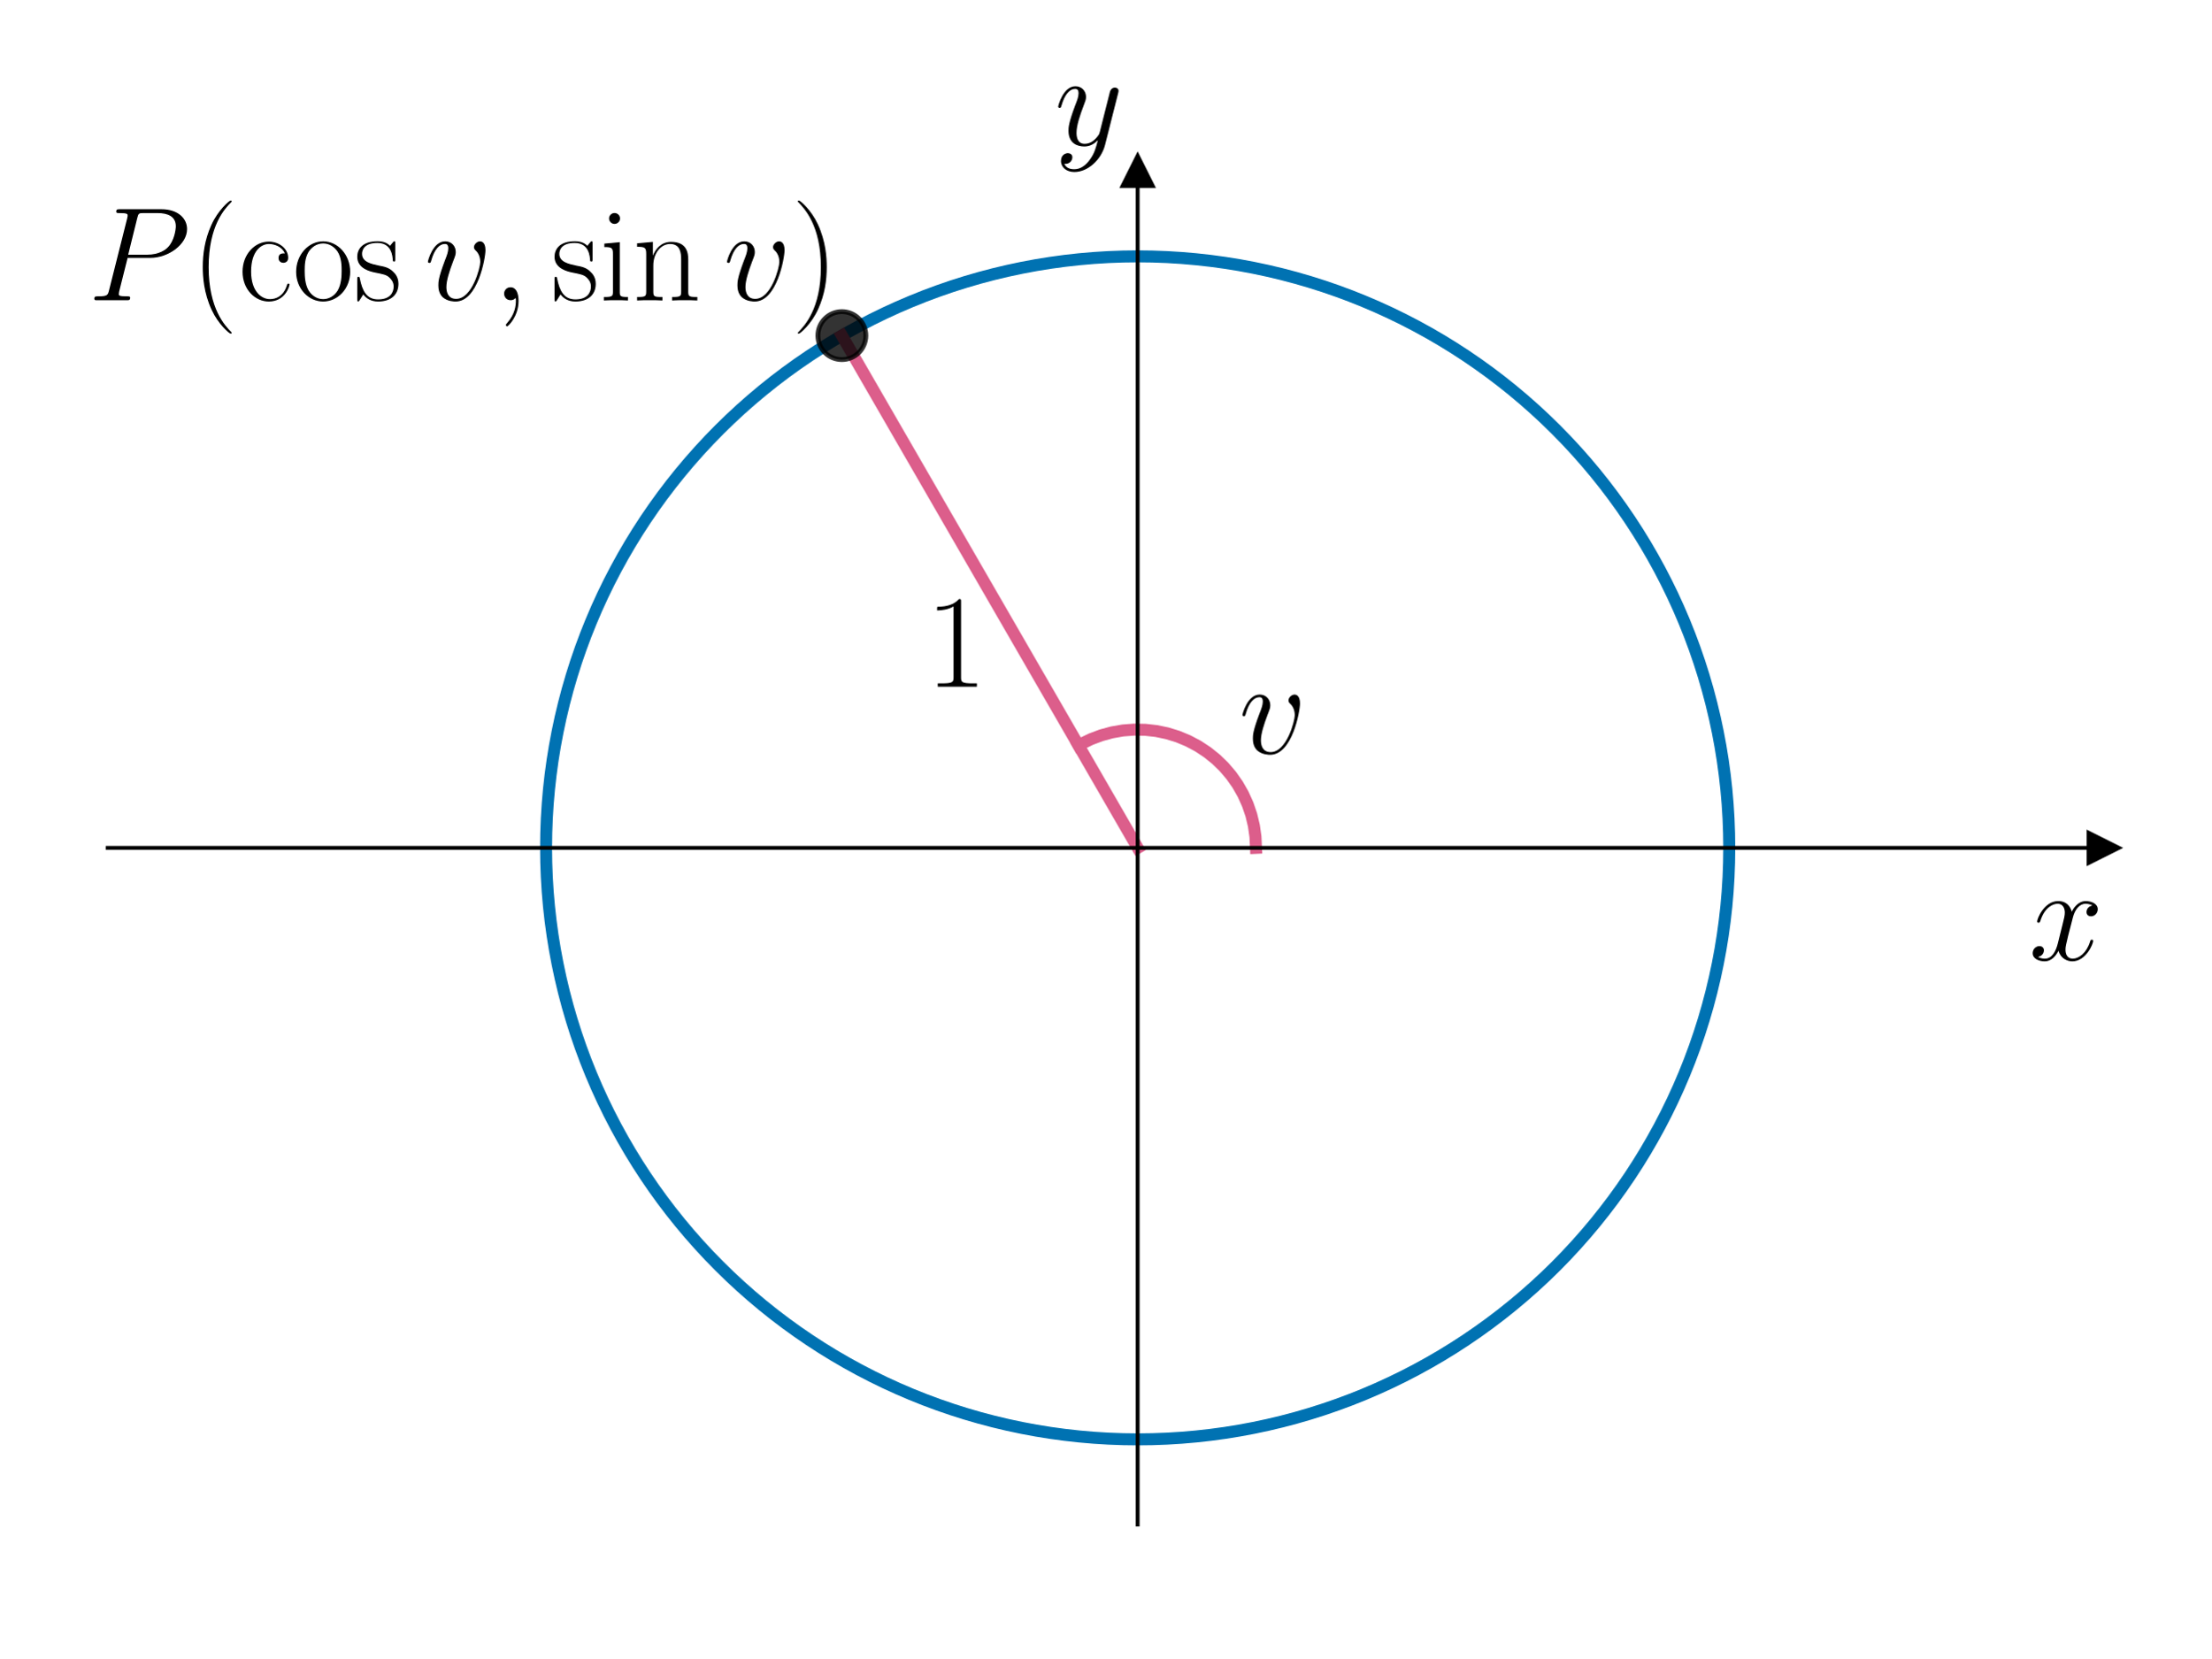
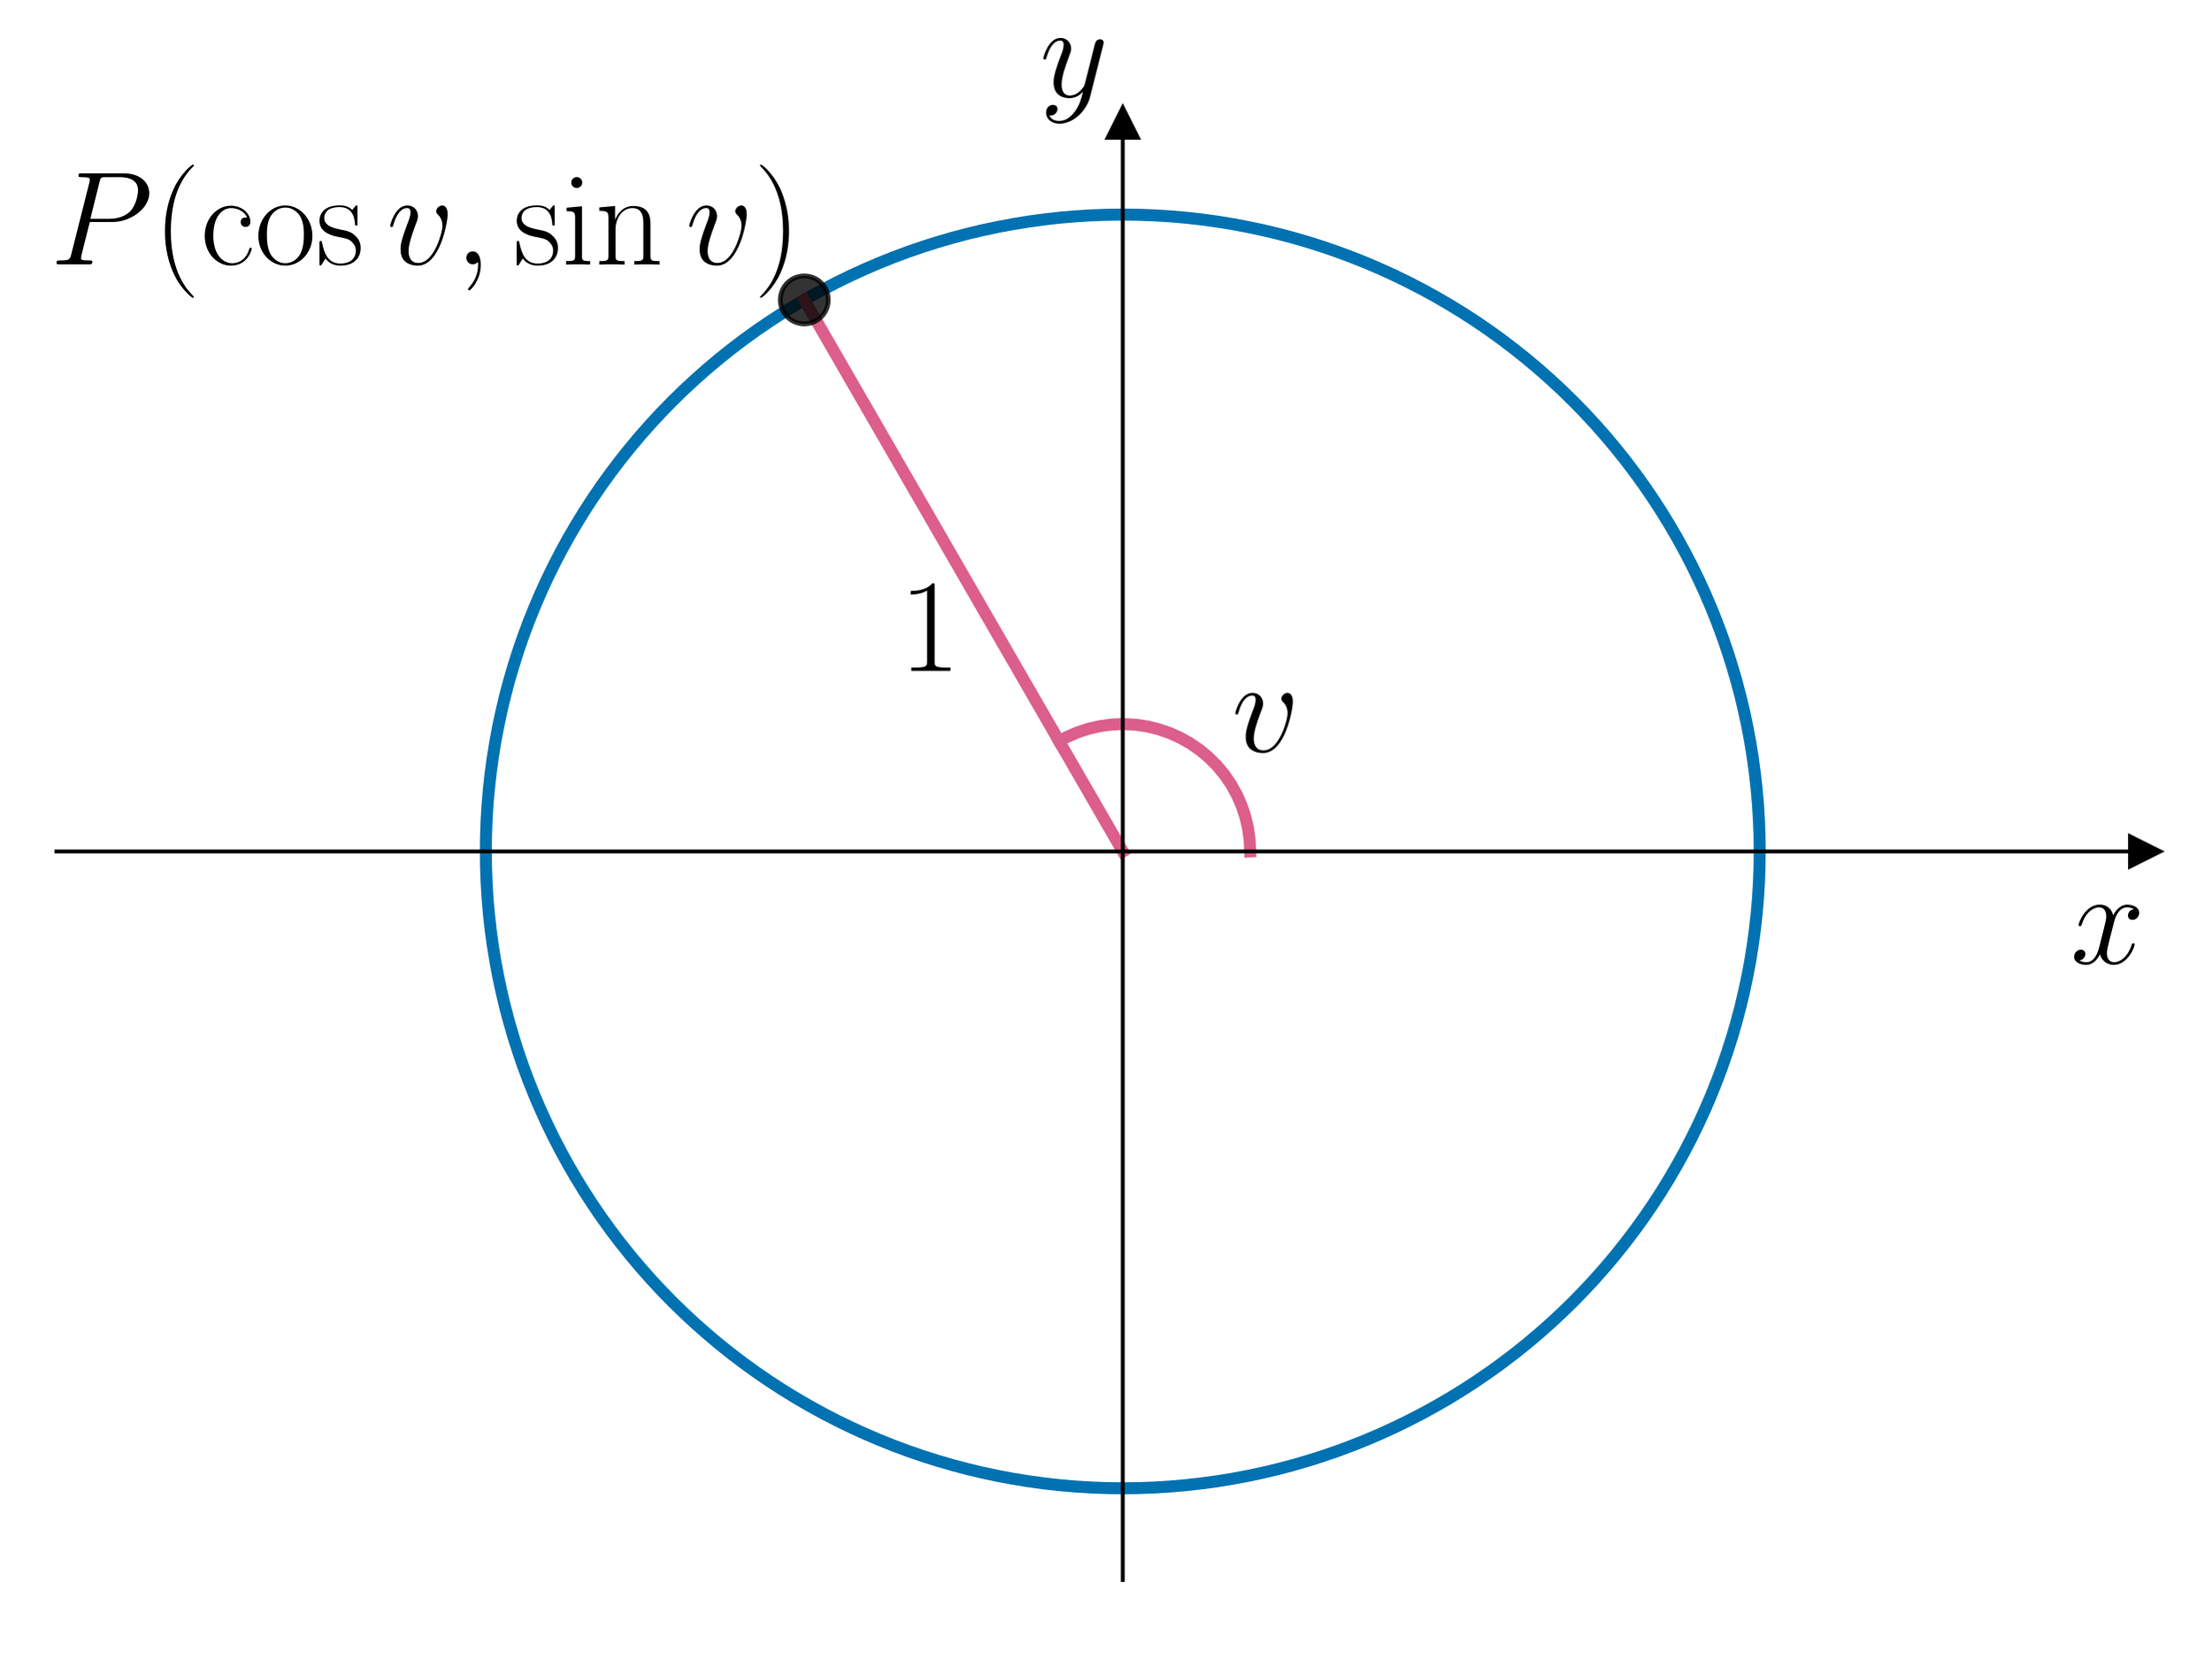
<svg xmlns="http://www.w3.org/2000/svg" xmlns:xlink="http://www.w3.org/1999/xlink" width="460.8pt" height="345.6pt" viewBox="0 0 460.8 345.6" version="1.1">
  <defs>
    <style type="text/css">*{stroke-linejoin: round; stroke-linecap: butt}</style>
  </defs>
  <g id="figure_1">
    <g id="patch_1">
      <path d="M 0 345.6  L 460.8 345.6  L 460.8 0  L 0 0  L 0 345.6  z " style="fill: none" />
    </g>
    <g id="axes_1">
      <g id="patch_2">
-         <path d="M 22.439 317.764  L 438.36 317.764  L 438.36 35.676  L 22.439 35.676  L 22.439 317.764  z " style="fill: none" />
+         <path d="M 11.748 329.323  L 447 329.323  L 447 25.605  L 11.748 25.605  L 11.748 329.323  z " style="fill: none" />
      </g>
      <g id="patch_3">
-         <path d="M 237.092 300.01  C 269.789 300.01 301.151 287.019 324.272 263.899  C 347.392 240.779 360.383 209.417 360.383 176.72  C 360.383 144.023 347.392 112.661 324.272 89.54  C 301.151 66.42 269.789 53.429 237.092 53.429  C 204.395 53.429 173.033 66.42 149.913 89.54  C 126.792 112.661 113.802 144.023 113.802 176.72  C 113.802 209.417 126.792 240.779 149.913 263.899  C 173.033 287.019 204.395 300.01 237.092 300.01  L 237.092 300.01  z " clip-path="url(#p0b657a4315)" style="fill: none; stroke: #0072b2; stroke-width: 2.5; stroke-linejoin: miter" />
+         <path d="M 233.987 310.208  C 269.191 310.208 302.958 296.222 327.851 271.328  C 352.744 246.435 366.731 212.668 366.731 177.464  C 366.731 142.26 352.744 108.493 327.851 83.6  C 302.958 58.707 269.191 44.72 233.987 44.72  C 198.783 44.72 165.016 58.707 140.123 83.6  C 115.229 108.493 101.243 142.26 101.243 177.464  C 101.243 212.668 115.229 246.435 140.123 271.328  C 165.016 296.222 198.783 310.208 233.987 310.208  L 233.987 310.208  z " clip-path="url(#pd659ab0417)" style="fill: none; stroke: #0072b2; stroke-width: 2.5; stroke-linejoin: miter" />
      </g>
      <g id="matplotlib.axis_1">
        <g id="text_1">
-           <g transform="translate(422.8385 200.0916) scale(0.28 -0.28)">
+           <g transform="translate(431.4785 200.8359) scale(0.28 -0.28)">
            <defs>
              <path id="CMMI12-78" d="M 3034 2606  C 2829 2567 2752 2414 2752 2293  C 2752 2139 2874 2088 2963 2088  C 3155 2088 3290 2254 3290 2427  C 3290 2695 2982 2816 2714 2816  C 2323 2816 2106 2433 2048 2312  C 1901 2816 1504 2816 1389 2816  C 736 2816 390 1980 390 1839  C 390 1814 416 1782 461 1782  C 512 1782 525 1820 538 1846  C 755 2555 1184 2689 1370 2689  C 1658 2689 1715 2420 1715 2267  C 1715 2127 1677 1980 1600 1673  L 1382 798  C 1286 415 1101 64 762 64  C 730 64 570 64 435 147  C 666 192 717 383 717 460  C 717 588 621 664 499 664  C 346 664 179 530 179 326  C 179 57 480 -64 755 -64  C 1062 -64 1280 179 1414 441  C 1517 64 1837 -64 2074 -64  C 2726 -64 3072 773 3072 913  C 3072 945 3046 971 3008 971  C 2950 971 2944 939 2925 888  C 2752 326 2381 64 2093 64  C 1869 64 1747 230 1747 492  C 1747 632 1773 734 1875 1156  L 2099 2024  C 2195 2408 2413 2689 2707 2689  C 2720 2689 2899 2689 3034 2606  z " transform="scale(0.015625)" />
            </defs>
            <use xlink:href="#CMMI12-78" transform="scale(0.996264)" />
          </g>
        </g>
      </g>
      <g id="matplotlib.axis_2">
        <g id="text_2">
-           <g transform="translate(219.7742 30.24971) scale(0.28 -0.28)">
+           <g transform="translate(216.6689 20.17894) scale(0.28 -0.28)">
            <defs>
              <path id="CMMI12-79" d="M 1683 -700  C 1510 -939 1261 -1152 947 -1152  C 870 -1152 563 -1152 467 -889  C 486 -895 518 -895 531 -895  C 723 -895 851 -729 851 -582  C 851 -435 730 -384 634 -384  C 531 -384 307 -458 307 -759  C 307 -1071 582 -1286 947 -1286  C 1587 -1286 2234 -700 2413 6  L 3040 2485  C 3046 2517 3059 2556 3059 2594  C 3059 2689 2982 2753 2886 2753  C 2829 2753 2694 2727 2643 2535  L 2170 658  C 2138 543 2138 530 2086 460  C 1958 281 1747 64 1440 64  C 1082 64 1050 415 1050 588  C 1050 952 1222 1443 1395 1903  C 1466 2088 1504 2178 1504 2305  C 1504 2574 1312 2816 998 2816  C 410 2816 173 1890 173 1839  C 173 1814 198 1782 243 1782  C 301 1782 307 1807 333 1897  C 486 2433 730 2689 979 2689  C 1037 2689 1146 2689 1146 2478  C 1146 2312 1075 2127 979 1884  C 666 1047 666 837 666 683  C 666 77 1101 -64 1421 -64  C 1606 -64 1837 -6 2061 230  L 2067 224  C 1971 -147 1907 -392 1683 -700  z " transform="scale(0.015625)" />
            </defs>
            <use xlink:href="#CMMI12-79" transform="scale(0.996264)" />
          </g>
        </g>
      </g>
      <g id="line2d_1">
        <defs>
-           <path id="macce7167b1" d="M 3 0  L -3 -3  L -3 3  z " style="stroke: #000000; stroke-linejoin: miter" />
+           <path id="mffa1bb6b92" d="M 3 0  L -3 -3  L -3 3  z " style="stroke: #000000; stroke-linejoin: miter" />
        </defs>
        <g>
-           <use xlink:href="#macce7167b1" x="438.36" y="176.72" style="stroke: #000000; stroke-linejoin: miter" />
+           <use xlink:href="#mffa1bb6b92" x="447" y="177.464" style="stroke: #000000; stroke-linejoin: miter" />
        </g>
      </g>
      <g id="line2d_2">
        <defs>
-           <path id="m406e75bd72" d="M 0 -3  L -3 3  L 3 3  z " style="stroke: #000000; stroke-linejoin: miter" />
+           <path id="m30051ee232" d="M 0 -3  L -3 3  L 3 3  z " style="stroke: #000000; stroke-linejoin: miter" />
        </defs>
        <g>
-           <use xlink:href="#m406e75bd72" x="237.092" y="35.676" style="stroke: #000000; stroke-linejoin: miter" />
+           <use xlink:href="#m30051ee232" x="233.987" y="25.605" style="stroke: #000000; stroke-linejoin: miter" />
        </g>
      </g>
      <g id="line2d_3">
-         <path d="M 261.75 176.72  L 261.641 174.401  L 261.314 172.103  L 260.773 169.845  L 260.021 167.649  L 259.067 165.533  L 257.917 163.516  L 256.583 161.616  L 255.077 159.85  L 253.411 158.234  L 251.6 156.781  L 249.661 155.505  L 247.61 154.418  L 245.466 153.527  L 243.248 152.843  L 240.976 152.369  L 238.669 152.112  L 236.348 152.073  L 234.033 152.252  L 231.746 152.648  L 229.506 153.258  L 227.333 154.075  L 225.247 155.093  L 224.763 155.365  L 224.763 155.365  " clip-path="url(#p0b657a4315)" style="fill: none; stroke: #dc5e8b; stroke-width: 2.5; stroke-linecap: square" />
+         <path d="M 260.536 177.464  L 260.423 175.022  L 260.086 172.6  L 259.528 170.219  L 258.753 167.9  L 257.768 165.663  L 256.582 163.525  L 255.204 161.505  L 253.645 159.621  L 251.92 157.888  L 250.043 156.321  L 248.03 154.934  L 245.898 153.737  L 243.665 152.742  L 241.349 151.957  L 238.971 151.387  L 236.551 151.039  L 234.109 150.916  L 231.666 151.017  L 229.243 151.343  L 226.86 151.89  L 224.537 152.654  L 222.295 153.628  L 220.712 154.472  L 220.712 154.472  " clip-path="url(#pd659ab0417)" style="fill: none; stroke: #dc5e8b; stroke-width: 2.5; stroke-linecap: square" />
      </g>
      <g id="line2d_4">
-         <path d="M 237.092 176.72  L 175.447 69.947  " clip-path="url(#p0b657a4315)" style="fill: none; stroke: #dc5e8b; stroke-width: 2.5; stroke-linecap: square" />
+         <path d="M 233.987 177.464  L 167.615 62.504  " clip-path="url(#pd659ab0417)" style="fill: none; stroke: #dc5e8b; stroke-width: 2.5; stroke-linecap: square" />
      </g>
      <g id="line2d_5">
        <defs>
-           <path id="md9e0c23d7c" d="M 0 5  C 1.326 5 2.598 4.473 3.536 3.536  C 4.473 2.598 5 1.326 5 0  C 5 -1.326 4.473 -2.598 3.536 -3.536  C 2.598 -4.473 1.326 -5 0 -5  C -1.326 -5 -2.598 -4.473 -3.536 -3.536  C -4.473 -2.598 -5 -1.326 -5 0  C -5 1.326 -4.473 2.598 -3.536 3.536  C -2.598 4.473 -1.326 5 0 5  z " style="stroke: #000000; stroke-opacity: 0.8" />
+           <path id="m38a0355de2" d="M 0 5  C 1.326 5 2.598 4.473 3.536 3.536  C 4.473 2.598 5 1.326 5 0  C 5 -1.326 4.473 -2.598 3.536 -3.536  C 2.598 -4.473 1.326 -5 0 -5  C -1.326 -5 -2.598 -4.473 -3.536 -3.536  C -4.473 -2.598 -5 -1.326 -5 0  C -5 1.326 -4.473 2.598 -3.536 3.536  C -2.598 4.473 -1.326 5 0 5  z " style="stroke: #000000; stroke-opacity: 0.8" />
        </defs>
-         <g clip-path="url(#p0b657a4315)">
-           <use xlink:href="#md9e0c23d7c" x="175.447" y="69.947" style="fill-opacity: 0.8; stroke: #000000; stroke-opacity: 0.8" />
+         <g clip-path="url(#pd659ab0417)">
+           <use xlink:href="#m38a0355de2" x="167.615" y="62.504" style="fill-opacity: 0.8; stroke: #000000; stroke-opacity: 0.8" />
        </g>
      </g>
      <g id="patch_4">
-         <path d="M 237.092 317.764  L 237.092 35.676  " style="fill: none; stroke: #000000; stroke-width: 0.8; stroke-linejoin: miter; stroke-linecap: square" />
+         <path d="M 233.987 329.323  L 233.987 25.605  " style="fill: none; stroke: #000000; stroke-width: 0.8; stroke-linejoin: miter; stroke-linecap: square" />
      </g>
      <g id="patch_5">
-         <path d="M 438.36 317.764  L 438.36 35.676  " style="fill: none" />
+         <path d="M 447 329.323  L 447 25.605  " style="fill: none" />
      </g>
      <g id="patch_6">
-         <path d="M 22.439 176.72  L 438.36 176.72  " style="fill: none; stroke: #000000; stroke-width: 0.8; stroke-linejoin: miter; stroke-linecap: square" />
+         <path d="M 11.748 177.464  L 447 177.464  " style="fill: none; stroke: #000000; stroke-width: 0.8; stroke-linejoin: miter; stroke-linecap: square" />
      </g>
      <g id="patch_7">
-         <path d="M 22.439 35.676  L 438.36 35.676  " style="fill: none" />
+         <path d="M 11.748 25.605  L 447 25.605  " style="fill: none" />
      </g>
      <g id="text_3">
-         <g transform="translate(18.34105 62.56842) scale(0.28 -0.28)">
+         <g transform="translate(10.46202 55.08496) scale(0.28 -0.28)">
          <defs>
            <path id="CMMI12-50" d="M 1894 2023  L 2970 2023  C 3853 2023 4736 2673 4736 3401  C 4736 3898 4314 4352 3507 4352  L 1530 4352  C 1408 4352 1350 4352 1350 4231  C 1350 4167 1408 4167 1504 4167  C 1894 4167 1894 4116 1894 4046  C 1894 4034 1894 3995 1869 3899  L 1005 472  C 947 249 934 185 486 185  C 365 185 301 185 301 70  C 301 0 358 0 397 0  C 518 0 646 0 768 0  L 1517 0  C 1638 0 1773 0 1894 0  C 1946 0 2016 0 2016 121  C 2016 185 1958 185 1862 185  C 1478 185 1472 230 1472 293  C 1472 325 1478 369 1485 401  L 1894 2023  z M 2355 3930  C 2413 4167 2438 4167 2688 4167  L 3322 4167  C 3802 4167 4198 4013 4198 3535  C 4198 3369 4115 2827 3821 2534  C 3712 2419 3405 2176 2822 2176  L 1920 2176  L 2355 3930  z " transform="scale(0.015625)" />
            <path id="CMR17-28" d="M 1958 -1561  C 1958 -1555 1958 -1542 1939 -1523  C 1645 -1224 858 -407 858 1581  C 858 3569 1632 4379 1946 4697  C 1946 4704 1958 4717 1958 4736  C 1958 4755 1939 4768 1914 4768  C 1843 4768 1299 4296 986 3594  C 666 2887 576 2199 576 1588  C 576 1128 621 351 1005 -471  C 1312 -1135 1837 -1600 1914 -1600  C 1946 -1600 1958 -1587 1958 -1561  z " transform="scale(0.015625)" />
            <path id="CMR17-63" d="M 2234 2240  C 2112 2240 1933 2240 1933 2017  C 1933 1838 2080 1787 2163 1787  C 2208 1787 2394 1807 2394 2024  C 2394 2467 1958 2803 1466 2803  C 787 2803 211 2178 211 1363  C 211 516 813 -64 1466 -64  C 2259 -64 2458 677 2458 748  C 2458 774 2451 793 2406 793  C 2362 793 2355 787 2330 703  C 2163 180 1798 51 1523 51  C 1114 51 621 427 621 1369  C 621 2338 1094 2688 1472 2688  C 1722 2688 2093 2573 2234 2240  z " transform="scale(0.015625)" />
            <path id="CMR17-6f" d="M 2758 1356  C 2758 2176 2163 2816 1466 2816  C 768 2816 173 2176 173 1356  C 173 551 768 -64 1466 -64  C 2163 -64 2758 551 2758 1356  z M 1466 51  C 1165 51 909 230 762 480  C 602 767 582 1126 582 1408  C 582 1677 595 2010 762 2298  C 890 2509 1139 2714 1466 2714  C 1754 2714 1997 2554 2150 2330  C 2349 2029 2349 1607 2349 1408  C 2349 1158 2336 775 2163 467  C 1984 173 1709 51 1466 51  z " transform="scale(0.015625)" />
            <path id="CMR17-73" d="M 1978 2697  C 1978 2813 1971 2819 1933 2819  C 1907 2819 1901 2813 1824 2717  C 1805 2691 1747 2626 1728 2601  C 1523 2819 1235 2819 1126 2819  C 416 2819 160 2447 160 2076  C 160 1498 813 1365 998 1325  C 1402 1243 1542 1217 1677 1101  C 1760 1025 1901 884 1901 654  C 1901 384 1747 38 1158 38  C 602 38 403 460 288 1021  C 269 1110 269 1117 218 1117  C 166 1117 160 1110 160 983  L 160 63  C 160 -51 166 -58 205 -58  C 237 -58 243 -51 275 0  C 314 57 410 211 448 276  C 576 103 800 -64 1158 -64  C 1792 -64 2131 283 2131 784  C 2131 1112 1958 1285 1875 1362  C 1683 1561 1459 1606 1190 1657  C 838 1735 390 1825 390 2217  C 390 2383 480 2737 1126 2737  C 1811 2737 1850 2094 1862 1888  C 1869 1856 1901 1849 1920 1849  C 1978 1849 1978 1869 1978 1978  L 1978 2697  z " transform="scale(0.015625)" />
            <path id="CMMI12-76" d="M 2925 2389  C 2925 2791 2720 2816 2669 2816  C 2515 2816 2374 2663 2374 2535  C 2374 2459 2419 2414 2445 2389  C 2509 2331 2675 2159 2675 1827  C 2675 1558 2291 64 1523 64  C 1133 64 1056 390 1056 626  C 1056 945 1203 1392 1376 1852  C 1478 2114 1504 2178 1504 2305  C 1504 2574 1312 2816 998 2816  C 410 2816 173 1890 173 1839  C 173 1814 198 1782 243 1782  C 301 1782 307 1807 333 1897  C 486 2446 736 2689 979 2689  C 1037 2689 1146 2689 1146 2478  C 1146 2312 1075 2127 979 1884  C 672 1067 672 869 672 715  C 672 575 691 313 890 134  C 1120 -64 1440 -64 1498 -64  C 2560 -64 2925 2024 2925 2389  z " transform="scale(0.015625)" />
            <path id="CMMI12-3b" d="M 1248 -31  C 1248 343 1126 619 864 619  C 659 619 557 453 557 313  C 557 172 653 0 870 0  C 954 0 1024 26 1082 83  C 1094 96 1101 96 1107 96  C 1120 96 1120 5 1120 -27  C 1120 -240 1082 -659 710 -1080  C 640 -1157 640 -1170 640 -1183  C 640 -1216 672 -1248 704 -1248  C 755 -1248 1248 -771 1248 -31  z " transform="scale(0.015625)" />
            <path id="CMR17-69" d="M 992 3909  C 992 4049 877 4170 730 4170  C 589 4170 467 4056 467 3909  C 467 3769 582 3648 730 3648  C 870 3648 992 3763 992 3909  z M 243 2706  L 243 2541  C 602 2541 653 2502 653 2197  L 653 427  C 653 184 627 153 218 153  L 218 -13  C 371 0 646 0 806 0  C 960 0 1222 0 1370 -13  L 1370 153  C 992 153 979 191 979 420  L 979 2776  L 243 2706  z " transform="scale(0.015625)" />
            <path id="CMR17-6e" d="M 2656 1933  C 2656 2259 2592 2790 1837 2790  C 1331 2790 1069 2400 973 2144  L 966 2144  L 966 2790  L 211 2720  L 211 2554  C 589 2554 646 2515 646 2208  L 646 428  C 646 184 621 153 211 153  L 211 -13  C 365 0 646 0 813 0  C 979 0 1267 0 1421 -13  L 1421 153  C 1011 153 986 178 986 428  L 986 1658  C 986 2247 1344 2688 1792 2688  C 2266 2688 2317 2266 2317 1958  L 2317 428  C 2317 184 2291 153 1882 153  L 1882 -13  C 2035 0 2317 0 2483 0  C 2650 0 2938 0 3091 -13  L 3091 153  C 2682 153 2656 178 2656 428  L 2656 1933  z " transform="scale(0.015625)" />
            <path id="CMR17-29" d="M 1683 1581  C 1683 2040 1638 2817 1254 3639  C 947 4303 422 4768 346 4768  C 326 4768 301 4761 301 4729  C 301 4717 307 4710 314 4697  C 621 4378 1402 3568 1402 1584  C 1402 -407 627 -1217 314 -1537  C 307 -1549 301 -1556 301 -1568  C 301 -1600 326 -1600 346 -1600  C 416 -1600 960 -1128 1274 -426  C 1594 281 1683 969 1683 1581  z " transform="scale(0.015625)" />
          </defs>
          <use xlink:href="#CMMI12-50" transform="scale(0.996264)" />
          <use xlink:href="#CMR17-28" transform="translate(76.42582 0) scale(0.996264)" />
          <use xlink:href="#CMR17-63" transform="translate(111.7066 0) scale(0.996264)" />
          <use xlink:href="#CMR17-6f" transform="translate(152.1922 0) scale(0.996264)" />
          <use xlink:href="#CMR17-73" transform="translate(197.8827 0) scale(0.996264)" />
          <use xlink:href="#CMMI12-76" transform="translate(250.2885 0) scale(0.996264)" />
          <use xlink:href="#CMMI12-3b" transform="translate(301.0236 0) scale(0.996264)" />
          <use xlink:href="#CMR17-73" transform="translate(344.7252 0) scale(0.996264)" />
          <use xlink:href="#CMR17-69" transform="translate(380.5266 0) scale(0.996264)" />
          <use xlink:href="#CMR17-6e" transform="translate(405.3976 0) scale(0.996264)" />
          <use xlink:href="#CMMI12-76" transform="translate(472.8974 0) scale(0.996264)" />
          <use xlink:href="#CMR17-29" transform="translate(523.6326 0) scale(0.996264)" />
        </g>
      </g>
      <g id="text_4">
-         <g transform="translate(192.866 143.1335) scale(0.28 -0.28)">
+         <g transform="translate(187.3504 139.8249) scale(0.28 -0.28)">
          <defs>
            <path id="CMR17-31" d="M 1702 4058  C 1702 4192 1696 4192 1606 4192  C 1357 3916 979 3827 621 3827  C 602 3827 570 3827 563 3808  C 557 3795 557 3782 557 3648  C 755 3648 1088 3686 1344 3839  L 1344 461  C 1344 236 1331 160 781 160  L 589 160  L 589 0  C 896 0 1216 0 1523 0  C 1830 0 2150 0 2458 0  L 2458 160  L 2266 160  C 1715 160 1702 230 1702 458  L 1702 4058  z " transform="scale(0.015625)" />
          </defs>
          <use xlink:href="#CMR17-31" transform="scale(0.996264)" />
        </g>
      </g>
      <g id="text_5">
-         <g transform="translate(258.1741 157.0403) scale(0.28 -0.28)">
+         <g transform="translate(256.6853 156.6839) scale(0.28 -0.28)">
          <use xlink:href="#CMMI12-76" transform="scale(0.996264)" />
        </g>
      </g>
    </g>
  </g>
  <defs>
-     <clipPath id="p0b657a4315">
-       <rect x="22.439" y="35.676" width="415.921" height="282.088" />
+     <clipPath id="pd659ab0417">
+       <rect x="11.748" y="25.605" width="435.252" height="303.719" />
    </clipPath>
  </defs>
</svg>
